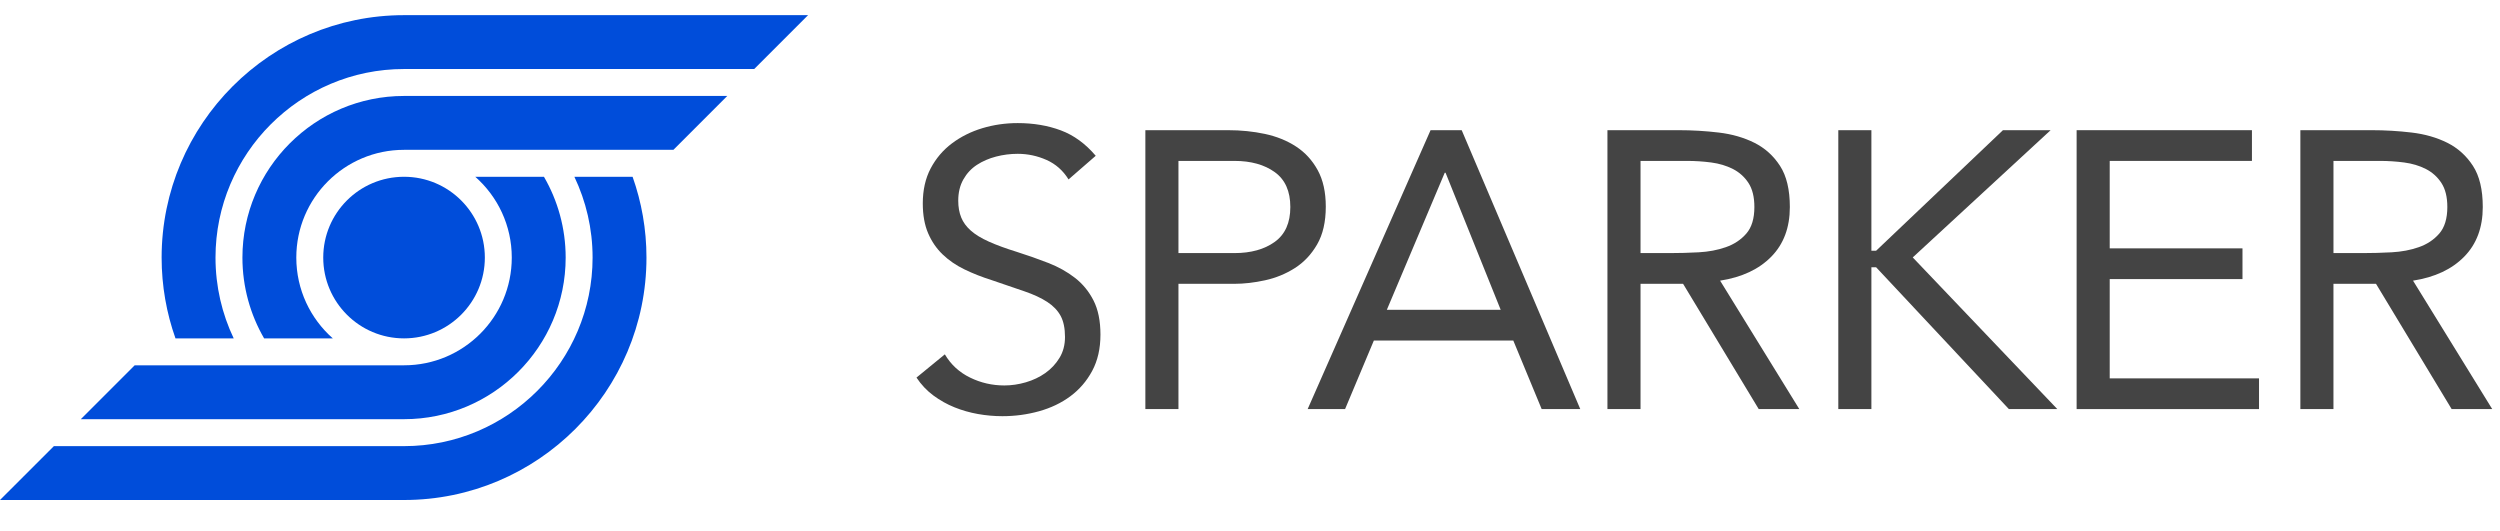
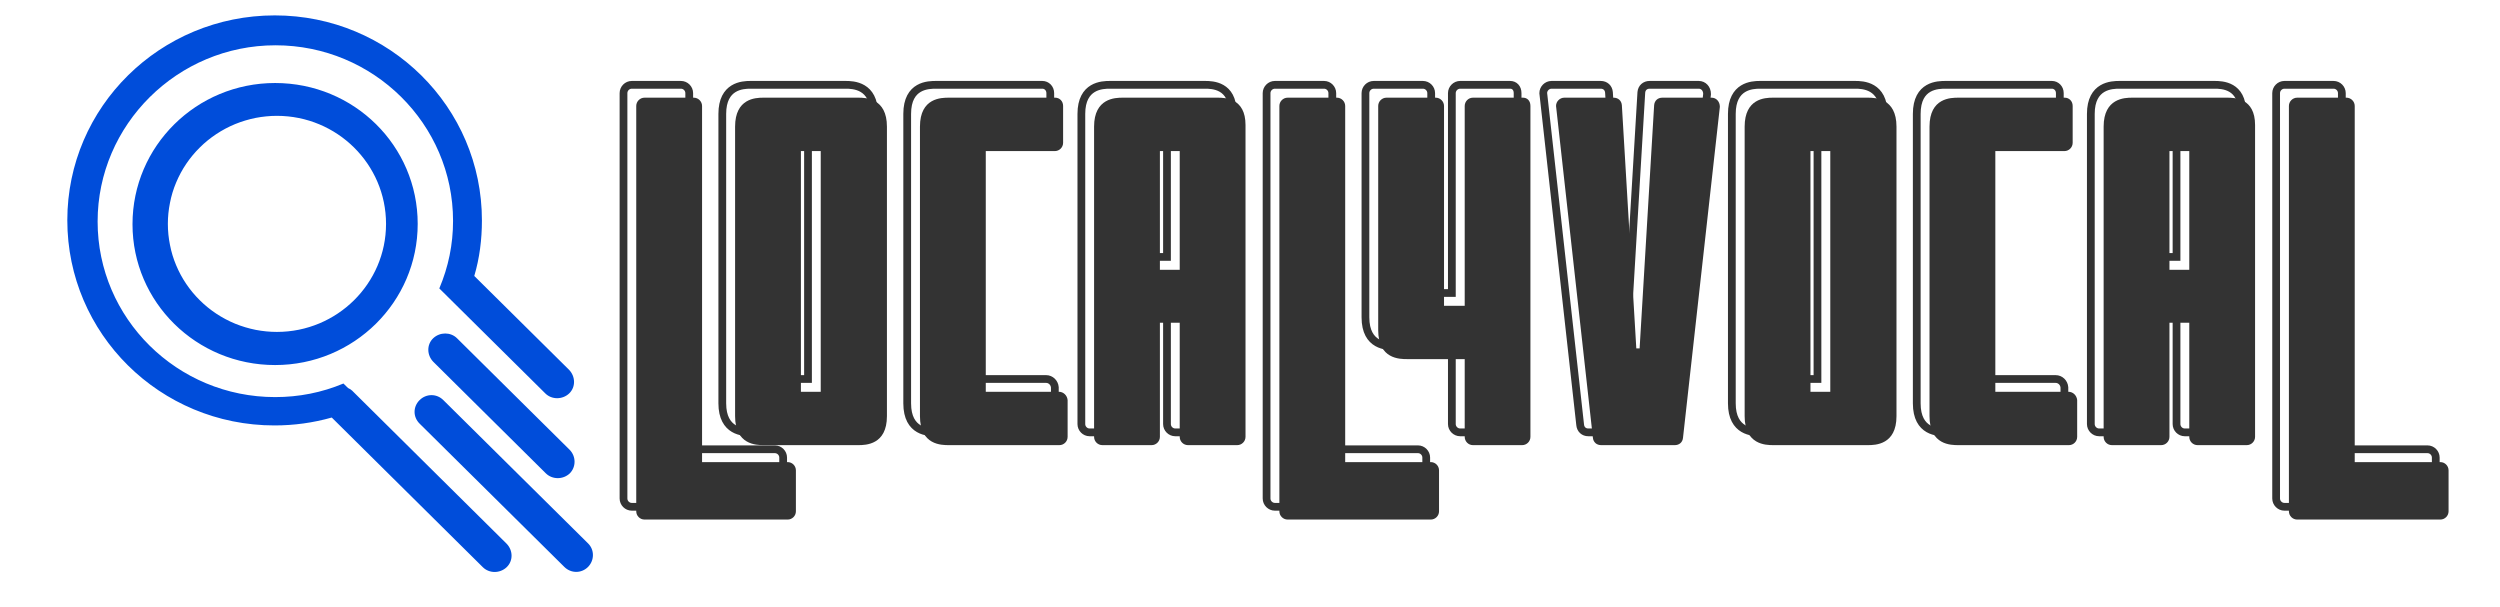
- <svg xmlns="http://www.w3.org/2000/svg" version="1.1" id="Layer_1" x="0px" y="0px" width="165px" height="35px" viewBox="0 0 165 35" enable-background="new 0 0 165 35" xml:space="preserve">
-   <g>
-     <circle fill="#004DDA" cx="26.667" cy="17" r="5.333" />
-     <path fill="#004DDA" d="M41.751,11.667h-3.842c0.77,1.618,1.202,3.426,1.202,5.333c0,6.862-5.583,12.445-12.445,12.445H3.556L0,33   h26.667c8.823,0,16-7.178,16-16C42.667,15.131,42.343,13.336,41.751,11.667z" />
-     <path fill="#004DDA" d="M35.901,11.667h-4.534c1.478,1.303,2.41,3.209,2.41,5.333c0,3.927-3.183,7.11-7.111,7.11H8.889   l-3.555,3.556h21.333c5.882,0,10.667-4.783,10.667-10.666C37.333,15.059,36.812,13.237,35.901,11.667z" />
-     <path fill="#004DDA" d="M11.582,22.334h3.843c-0.771-1.618-1.202-3.427-1.202-5.334c0-6.862,5.582-12.445,12.444-12.445h23.111   L53.333,1H26.667c-8.822,0-16,7.178-16,16C10.667,18.869,10.99,20.664,11.582,22.334z" />
-     <path fill="#004DDA" d="M17.432,22.334h4.534c-1.477-1.304-2.41-3.209-2.41-5.334c0-3.927,3.184-7.111,7.111-7.111h17.778L48,6.333   H26.667C20.785,6.333,16,11.118,16,17C16,18.941,16.522,20.764,17.432,22.334z" />
-   </g>
-   <g>
-     <path fill="#444444" d="M70.524,11.842c-0.364-0.589-0.85-1.018-1.456-1.287c-0.607-0.269-1.239-0.403-1.898-0.403   c-0.485,0-0.962,0.061-1.43,0.182c-0.468,0.122-0.889,0.304-1.261,0.546c-0.373,0.243-0.672,0.563-0.897,0.962   c-0.226,0.399-0.338,0.867-0.338,1.404c0,0.416,0.065,0.784,0.195,1.105s0.342,0.611,0.637,0.871   c0.294,0.26,0.693,0.503,1.196,0.728c0.502,0.225,1.118,0.451,1.846,0.676c0.71,0.226,1.399,0.468,2.067,0.728   c0.667,0.26,1.256,0.589,1.768,0.988c0.511,0.398,0.918,0.896,1.222,1.495s0.455,1.349,0.455,2.249   c0,0.919-0.182,1.716-0.546,2.393c-0.364,0.676-0.845,1.234-1.443,1.676c-0.598,0.443-1.287,0.771-2.067,0.988   c-0.78,0.217-1.586,0.325-2.418,0.325c-0.537,0-1.075-0.048-1.612-0.143c-0.538-0.096-1.053-0.243-1.547-0.442   s-0.958-0.459-1.391-0.779c-0.434-0.321-0.806-0.715-1.118-1.184l1.872-1.533c0.398,0.676,0.953,1.187,1.664,1.533   c0.71,0.348,1.465,0.52,2.262,0.52c0.468,0,0.94-0.068,1.417-0.207c0.477-0.139,0.905-0.342,1.287-0.611   c0.381-0.269,0.693-0.602,0.936-1.001c0.243-0.398,0.364-0.858,0.364-1.378c0-0.572-0.096-1.035-0.286-1.391   c-0.191-0.355-0.485-0.664-0.884-0.924c-0.399-0.26-0.901-0.494-1.508-0.701c-0.607-0.209-1.317-0.451-2.132-0.729   c-0.659-0.208-1.266-0.446-1.82-0.715c-0.555-0.269-1.036-0.598-1.443-0.988s-0.728-0.858-0.962-1.404s-0.351-1.2-0.351-1.963   c0-0.884,0.173-1.655,0.52-2.314c0.347-0.658,0.815-1.209,1.404-1.651c0.589-0.442,1.256-0.775,2.002-1.001   c0.745-0.225,1.525-0.338,2.34-0.338c1.04,0,1.989,0.161,2.847,0.481c0.858,0.321,1.625,0.88,2.301,1.677L70.524,11.842z" />
-     <path fill="#444444" d="M75.594,8.592h5.46c0.849,0,1.66,0.083,2.431,0.247c0.771,0.165,1.456,0.442,2.054,0.832   s1.074,0.91,1.43,1.56s0.533,1.452,0.533,2.405c0,1.005-0.191,1.837-0.572,2.496c-0.381,0.659-0.871,1.179-1.469,1.56   c-0.598,0.381-1.252,0.65-1.963,0.806s-1.387,0.234-2.028,0.234h-3.692V27h-2.184V8.592z M77.778,16.704h3.692   c1.092,0,1.98-0.247,2.665-0.741c0.686-0.494,1.027-1.261,1.027-2.301s-0.342-1.807-1.027-2.301   c-0.685-0.494-1.573-0.741-2.665-0.741h-3.692V16.704z" />
-     <path fill="#444444" d="M94.418,8.592h2.054L104.298,27h-2.548l-1.872-4.523h-9.204L88.775,27h-2.47L94.418,8.592z M95.406,11.4   h-0.053l-3.822,9.048h7.515L95.406,11.4z" />
-     <path fill="#444444" d="M106.092,8.592h4.706c0.884,0,1.763,0.052,2.639,0.156s1.659,0.33,2.353,0.676   c0.693,0.347,1.258,0.854,1.69,1.521c0.433,0.667,0.65,1.573,0.65,2.717c0,1.352-0.407,2.444-1.222,3.276   c-0.815,0.832-1.941,1.361-3.381,1.585L118.754,27h-2.678l-4.992-8.268h-2.809V27h-2.184V8.592z M108.275,16.704h1.95   c0.606,0,1.235-0.017,1.886-0.052c0.649-0.034,1.248-0.147,1.793-0.338c0.547-0.19,0.997-0.489,1.353-0.897   c0.354-0.407,0.532-0.992,0.532-1.755c0-0.659-0.129-1.187-0.389-1.586c-0.261-0.399-0.604-0.706-1.027-0.923   c-0.426-0.216-0.902-0.359-1.43-0.429c-0.529-0.069-1.062-0.104-1.6-0.104h-3.068V16.704z" />
-     <path fill="#444444" d="M121.328,8.592h2.184v7.956h0.312l8.371-7.956h3.146l-9.1,8.398L135.783,27h-3.197l-8.762-9.36h-0.312V27   h-2.184V8.592z" />
-     <path fill="#444444" d="M137.058,8.592h11.57v2.028h-9.387v5.772h8.763v2.028h-8.763v6.553h9.854V27h-12.038V8.592z" />
-     <path fill="#444444" d="M151.825,8.592h4.706c0.884,0,1.764,0.052,2.639,0.156s1.66,0.33,2.354,0.676   c0.692,0.347,1.256,0.854,1.689,1.521c0.434,0.667,0.65,1.573,0.65,2.717c0,1.352-0.407,2.444-1.223,3.276   c-0.814,0.832-1.941,1.361-3.38,1.585L164.487,27h-2.678l-4.992-8.268h-2.809V27h-2.184V8.592z M154.009,16.704h1.95   c0.606,0,1.235-0.017,1.885-0.052c0.65-0.034,1.248-0.147,1.794-0.338c0.547-0.19,0.997-0.489,1.353-0.897   c0.354-0.407,0.533-0.992,0.533-1.755c0-0.659-0.13-1.187-0.391-1.586c-0.26-0.399-0.603-0.706-1.026-0.923   c-0.425-0.216-0.901-0.359-1.431-0.429c-0.528-0.069-1.062-0.104-1.599-0.104h-3.068V16.704z" />
+ <svg xmlns="http://www.w3.org/2000/svg" xmlns:xlink="http://www.w3.org/1999/xlink" width="123.75pt" height="30pt" viewBox="0 0 123.75 30" version="1.2">
+   <defs>
+     <g>
+       <symbol overflow="visible" id="glyph0-0">
+         <path style="stroke:none;" d="M 3.871 -16.789 C 3.871 -17.012 3.684 -17.199 3.461 -17.199 L 1.023 -17.199 C 0.797 -17.199 0.613 -17.012 0.613 -16.789 L 0.613 3.277 C 0.613 3.5 0.797 3.684 1.023 3.684 L 8.109 3.684 C 8.332 3.684 8.516 3.5 8.516 3.277 L 8.516 1.25 C 8.516 1.023 8.332 0.84 8.109 0.84 L 3.871 0.84 Z M 3.871 -16.789 " />
+       </symbol>
+       <symbol overflow="visible" id="glyph0-1">
+         <path style="stroke:none;" d="M 0.613 -1.434 C 0.613 -0.02 1.66 0 2.027 0 L 6.715 0 C 7.082 0 8.129 -0.02 8.129 -1.434 L 8.129 -15.766 C 8.129 -17.176 7.082 -17.199 6.715 -17.199 L 2.008 -17.199 C 1.617 -17.199 0.613 -17.156 0.613 -15.766 Z M 4.852 -2.641 L 3.871 -2.641 L 3.871 -14.555 L 4.852 -14.555 Z M 4.852 -2.641 " />
+       </symbol>
+       <symbol overflow="visible" id="glyph0-2">
+         <path style="stroke:none;" d="M 0.613 -1.434 C 0.613 0 1.68 0 2.047 0 L 7.516 0 C 7.738 0 7.922 -0.184 7.922 -0.41 L 7.922 -2.23 C 7.902 -2.457 7.719 -2.641 7.492 -2.641 L 3.871 -2.641 L 3.871 -14.555 L 7.289 -14.555 C 7.516 -14.555 7.699 -14.742 7.699 -14.965 L 7.699 -16.789 C 7.699 -17.035 7.516 -17.199 7.309 -17.199 L 2.047 -17.199 C 1.68 -17.199 0.613 -17.199 0.613 -15.766 Z M 0.613 -1.434 " />
+       </symbol>
+       <symbol overflow="visible" id="glyph0-3">
+         <path style="stroke:none;" d="M 2.027 -17.199 C 1.66 -17.199 0.613 -17.176 0.613 -15.766 L 0.613 -0.41 C 0.613 -0.184 0.797 0 1.023 0 L 3.461 0 C 3.684 0 3.871 -0.184 3.871 -0.41 L 3.871 -6.059 L 4.852 -6.059 L 4.852 -0.41 C 4.852 -0.184 5.035 0 5.262 0 L 7.699 0 C 7.922 0 8.109 -0.184 8.109 -0.41 L 8.109 -15.848 C 8.109 -17.176 7.105 -17.199 6.734 -17.199 Z M 3.871 -14.555 L 4.852 -14.555 L 4.852 -8.68 L 3.871 -8.68 Z M 3.871 -14.555 " />
+       </symbol>
+       <symbol overflow="visible" id="glyph0-4">
+         <path style="stroke:none;" d="M 0.613 -5.691 C 0.613 -4.258 1.68 -4.258 2.047 -4.258 L 4.895 -4.258 L 4.895 -0.41 C 4.895 -0.184 5.078 0 5.301 0 L 7.738 0 C 7.965 0 8.148 -0.184 8.148 -0.41 L 8.148 -16.789 C 8.148 -17.055 7.984 -17.199 7.781 -17.199 L 5.301 -17.199 C 5.078 -17.199 4.895 -17.012 4.895 -16.789 L 4.895 -6.898 L 3.871 -6.898 L 3.871 -16.789 C 3.871 -17.012 3.684 -17.199 3.461 -17.199 L 1.023 -17.199 C 0.797 -17.199 0.613 -17.012 0.613 -16.789 Z M 0.613 -5.691 " />
+       </symbol>
+       <symbol overflow="visible" id="glyph0-5">
+         <path style="stroke:none;" d="M 0.613 -17.199 C 0.391 -17.199 0.203 -17.012 0.203 -16.789 L 2.027 -0.367 C 2.047 -0.145 2.211 0 2.438 0 L 6.082 0 C 6.305 0 6.469 -0.145 6.488 -0.367 L 8.312 -16.746 C 8.312 -17.012 8.129 -17.199 7.902 -17.199 L 5.465 -17.199 C 5.242 -17.199 5.078 -17.055 5.059 -16.828 L 4.34 -4.789 L 4.176 -4.789 L 3.461 -16.828 C 3.441 -17.055 3.277 -17.199 3.051 -17.199 Z M 0.613 -17.199 " />
+       </symbol>
+     </g>
+     <clipPath id="clip1">
+       <path d="M 3.285 0.762 L 29.465 0.762 L 29.465 28.398 L 3.285 28.398 Z M 3.285 0.762 " />
+     </clipPath>
+     <clipPath id="clip2">
+       <path d="M 113 4 L 121.633 4 L 121.633 26 L 113 26 Z M 113 4 " />
+     </clipPath>
+     <clipPath id="clip3">
+       <path d="M 28 2 L 121.633 2 L 121.633 28 L 28 28 Z M 28 2 " />
+     </clipPath>
+   </defs>
+   <g id="surface1">
+     <g clip-path="url(#clip1)" clip-rule="nonzero">
+       <path style=" stroke:none;fill-rule:evenodd;fill:rgb(0%,30.199%,85.489%);fill-opacity:1;" d="M 22.621 16.742 C 22.305 16.43 21.777 16.43 21.445 16.742 C 21.113 17.059 21.129 17.578 21.445 17.906 L 27.023 23.434 C 27.344 23.746 27.871 23.746 28.203 23.434 C 28.52 23.117 28.52 22.598 28.203 22.27 Z M 13.617 4.109 C 9.727 4.109 6.559 7.227 6.559 11.098 C 6.559 14.965 9.723 18.07 13.617 18.07 C 17.512 18.07 20.676 14.949 20.676 11.082 C 20.676 7.215 17.523 4.109 13.617 4.109 Z M 13.707 16.43 C 13.355 16.43 13.004 16.395 12.656 16.328 C 12.309 16.258 11.969 16.156 11.641 16.023 C 11.312 15.887 11.004 15.723 10.707 15.527 C 10.414 15.332 10.141 15.113 9.891 14.863 C 9.641 14.617 9.414 14.344 9.219 14.055 C 9.02 13.762 8.855 13.453 8.719 13.129 C 8.582 12.805 8.48 12.469 8.414 12.125 C 8.344 11.781 8.309 11.434 8.309 11.082 C 8.309 10.73 8.344 10.383 8.414 10.039 C 8.48 9.695 8.582 9.359 8.719 9.035 C 8.855 8.711 9.02 8.402 9.219 8.109 C 9.414 7.82 9.641 7.547 9.891 7.301 C 10.141 7.051 10.414 6.832 10.707 6.637 C 11.004 6.441 11.312 6.277 11.641 6.141 C 11.969 6.008 12.309 5.906 12.656 5.836 C 13.004 5.77 13.355 5.734 13.707 5.734 C 16.68 5.734 19.109 8.125 19.109 11.082 C 19.109 14.039 16.68 16.43 13.707 16.43 Z M 29.109 26.898 L 21.945 19.805 C 21.617 19.477 21.102 19.477 20.77 19.805 C 20.438 20.133 20.438 20.641 20.77 20.969 L 27.934 28.062 C 28.266 28.391 28.781 28.391 29.109 28.062 C 29.43 27.734 29.43 27.211 29.109 26.898 Z M 17.453 19.355 C 17.387 19.293 17.312 19.242 17.227 19.207 L 17 18.984 C 15.922 19.434 14.793 19.656 13.621 19.656 C 8.766 19.656 4.832 15.758 4.832 10.965 C 4.832 6.172 8.785 2.242 13.637 2.242 C 18.488 2.242 22.426 6.141 22.426 10.934 C 22.426 12.094 22.199 13.207 21.746 14.277 L 26.996 19.477 C 27.312 19.789 27.84 19.789 28.172 19.477 C 28.504 19.16 28.488 18.641 28.172 18.309 L 23.477 13.66 C 23.738 12.781 23.855 11.855 23.855 10.914 C 23.859 5.305 19.273 0.762 13.602 0.762 C 7.934 0.762 3.332 5.289 3.332 10.902 C 3.332 16.52 7.918 21.059 13.586 21.059 C 14.551 21.059 15.496 20.93 16.422 20.668 L 23.902 28.078 C 24.219 28.391 24.746 28.391 25.078 28.078 C 25.41 27.762 25.398 27.242 25.078 26.914 L 17.449 19.355 Z M 17.453 19.355 " />
+     </g>
+     <g style="fill:rgb(20%,20%,20%);fill-opacity:1;">
+       <use xlink:href="#glyph0-0" x="30.881" y="22.034" />
+     </g>
+     <g style="fill:rgb(20%,20%,20%);fill-opacity:1;">
+       <use xlink:href="#glyph0-1" x="35.774" y="22.034" />
+     </g>
+     <g style="fill:rgb(20%,20%,20%);fill-opacity:1;">
+       <use xlink:href="#glyph0-2" x="44.925" y="22.034" />
+     </g>
+     <g style="fill:rgb(20%,20%,20%);fill-opacity:1;">
+       <use xlink:href="#glyph0-3" x="53.544" y="22.034" />
+     </g>
+     <g style="fill:rgb(20%,20%,20%);fill-opacity:1;">
+       <use xlink:href="#glyph0-0" x="62.716" y="22.034" />
+     </g>
+     <g style="fill:rgb(20%,20%,20%);fill-opacity:1;">
+       <use xlink:href="#glyph0-4" x="67.608" y="22.034" />
+     </g>
+     <g style="fill:rgb(20%,20%,20%);fill-opacity:1;">
+       <use xlink:href="#glyph0-5" x="76.821" y="22.034" />
+     </g>
+     <g style="fill:rgb(20%,20%,20%);fill-opacity:1;">
+       <use xlink:href="#glyph0-1" x="85.747" y="22.034" />
+     </g>
+     <g style="fill:rgb(20%,20%,20%);fill-opacity:1;">
+       <use xlink:href="#glyph0-2" x="94.898" y="22.034" />
+     </g>
+     <g style="fill:rgb(20%,20%,20%);fill-opacity:1;">
+       <use xlink:href="#glyph0-3" x="103.517" y="22.034" />
+     </g>
+     <g clip-path="url(#clip2)" clip-rule="nonzero">
+       <g style="fill:rgb(20%,20%,20%);fill-opacity:1;">
+         <use xlink:href="#glyph0-0" x="112.688" y="22.034" />
+       </g>
+     </g>
+     <g clip-path="url(#clip3)" clip-rule="nonzero">
+       <path style="fill:none;stroke-width:0.475;stroke-linecap:butt;stroke-linejoin:miter;stroke:rgb(20%,20%,20%);stroke-opacity:1;stroke-miterlimit:4;" d="M 14.896 2.226 C 14.896 1.95 14.669 1.718 14.389 1.718 L 11.378 1.718 C 11.098 1.718 10.871 1.95 10.871 2.226 L 10.871 27.052 C 10.871 27.328 11.098 27.56 11.378 27.56 L 20.14 27.56 C 20.42 27.56 20.648 27.328 20.648 27.052 L 20.648 24.544 C 20.648 24.269 20.42 24.037 20.14 24.037 L 14.896 24.037 Z M 16.921 21.224 C 16.921 22.973 18.217 23.002 18.676 23.002 L 24.47 23.002 C 24.925 23.002 26.22 22.973 26.22 21.224 L 26.22 3.497 C 26.22 1.747 24.925 1.718 24.47 1.718 L 18.642 1.718 C 18.168 1.718 16.921 1.776 16.921 3.497 Z M 22.17 19.735 L 20.947 19.735 L 20.947 4.99 L 22.17 4.99 Z M 28.245 21.224 C 28.245 23.002 29.564 23.002 30.018 23.002 L 36.78 23.002 C 37.06 23.002 37.287 22.77 37.287 22.495 L 37.287 20.243 C 37.263 19.958 37.031 19.735 36.756 19.735 L 32.271 19.735 L 32.271 4.99 L 36.499 4.99 C 36.78 4.99 37.007 4.763 37.007 4.483 L 37.007 2.226 C 37.007 1.926 36.78 1.718 36.524 1.718 L 30.018 1.718 C 29.564 1.718 28.245 1.718 28.245 3.497 Z M 40.66 1.718 C 40.201 1.718 38.911 1.747 38.911 3.497 L 38.911 22.495 C 38.911 22.77 39.138 23.002 39.414 23.002 L 42.429 23.002 C 42.705 23.002 42.937 22.77 42.937 22.495 L 42.937 15.507 L 44.155 15.507 L 44.155 22.495 C 44.155 22.77 44.382 23.002 44.662 23.002 L 47.673 23.002 C 47.948 23.002 48.18 22.77 48.18 22.495 L 48.18 3.395 C 48.18 1.747 46.934 1.718 46.484 1.718 Z M 42.937 4.99 L 44.155 4.99 L 44.155 12.259 L 42.937 12.259 Z M 54.279 2.226 C 54.279 1.95 54.052 1.718 53.777 1.718 L 50.761 1.718 C 50.486 1.718 50.254 1.95 50.254 2.226 L 50.254 27.052 C 50.254 27.328 50.486 27.56 50.761 27.56 L 59.528 27.56 C 59.803 27.56 60.031 27.328 60.031 27.052 L 60.031 24.544 C 60.031 24.269 59.803 24.037 59.528 24.037 L 54.279 24.037 Z M 56.309 15.956 C 56.309 17.73 57.629 17.73 58.083 17.73 L 61.601 17.73 L 61.601 22.495 C 61.601 22.77 61.833 23.002 62.109 23.002 L 65.12 23.002 C 65.4 23.002 65.627 22.77 65.627 22.495 L 65.627 2.226 C 65.627 1.902 65.424 1.718 65.173 1.718 L 62.109 1.718 C 61.833 1.718 61.601 1.95 61.601 2.226 L 61.601 14.468 L 60.335 14.468 L 60.335 2.226 C 60.335 1.95 60.108 1.718 59.828 1.718 L 56.817 1.718 C 56.536 1.718 56.309 1.95 56.309 2.226 Z M 67.705 1.718 C 67.43 1.718 67.198 1.95 67.198 2.226 L 69.459 22.543 C 69.484 22.819 69.682 23.002 69.957 23.002 L 74.471 23.002 C 74.751 23.002 74.95 22.819 74.974 22.543 L 77.231 2.279 C 77.231 1.95 77.004 1.718 76.723 1.718 L 73.712 1.718 C 73.432 1.718 73.229 1.902 73.205 2.178 L 72.316 17.077 L 72.118 17.077 L 71.223 2.178 C 71.199 1.902 70.996 1.718 70.721 1.718 Z M 78.748 21.224 C 78.748 22.973 80.043 23.002 80.503 23.002 L 86.297 23.002 C 86.751 23.002 88.047 22.973 88.047 21.224 L 88.047 3.497 C 88.047 1.747 86.751 1.718 86.297 1.718 L 80.469 1.718 C 79.995 1.718 78.748 1.776 78.748 3.497 Z M 83.992 19.735 L 82.774 19.735 L 82.774 4.99 L 83.992 4.99 Z M 90.072 21.224 C 90.072 23.002 91.391 23.002 91.845 23.002 L 98.606 23.002 C 98.882 23.002 99.114 22.77 99.114 22.495 L 99.114 20.243 C 99.09 19.958 98.858 19.735 98.582 19.735 L 94.097 19.735 L 94.097 4.99 L 98.326 4.99 C 98.606 4.99 98.834 4.763 98.834 4.483 L 98.834 2.226 C 98.834 1.926 98.606 1.718 98.35 1.718 L 91.845 1.718 C 91.391 1.718 90.072 1.718 90.072 3.497 Z M 102.487 1.718 C 102.028 1.718 100.733 1.747 100.733 3.497 L 100.733 22.495 C 100.733 22.77 100.965 23.002 101.24 23.002 L 104.256 23.002 C 104.532 23.002 104.759 22.77 104.759 22.495 L 104.759 15.507 L 105.981 15.507 L 105.981 22.495 C 105.981 22.77 106.209 23.002 106.484 23.002 L 109.5 23.002 C 109.775 23.002 110.007 22.77 110.007 22.495 L 110.007 3.395 C 110.007 1.747 108.76 1.718 108.311 1.718 Z M 104.759 4.99 L 105.981 4.99 L 105.981 12.259 L 104.759 12.259 Z M 116.106 2.226 C 116.106 1.95 115.879 1.718 115.599 1.718 L 112.588 1.718 C 112.312 1.718 112.081 1.95 112.081 2.226 L 112.081 27.052 C 112.081 27.328 112.312 27.56 112.588 27.56 L 121.35 27.56 C 121.63 27.56 121.857 27.328 121.857 27.052 L 121.857 24.544 C 121.857 24.269 121.63 24.037 121.35 24.037 L 116.106 24.037 Z M 116.106 2.226 " transform="matrix(0.808268,0,0,0.808268,22.07684,2.81027)" />
+     </g>
  </g>
</svg>
